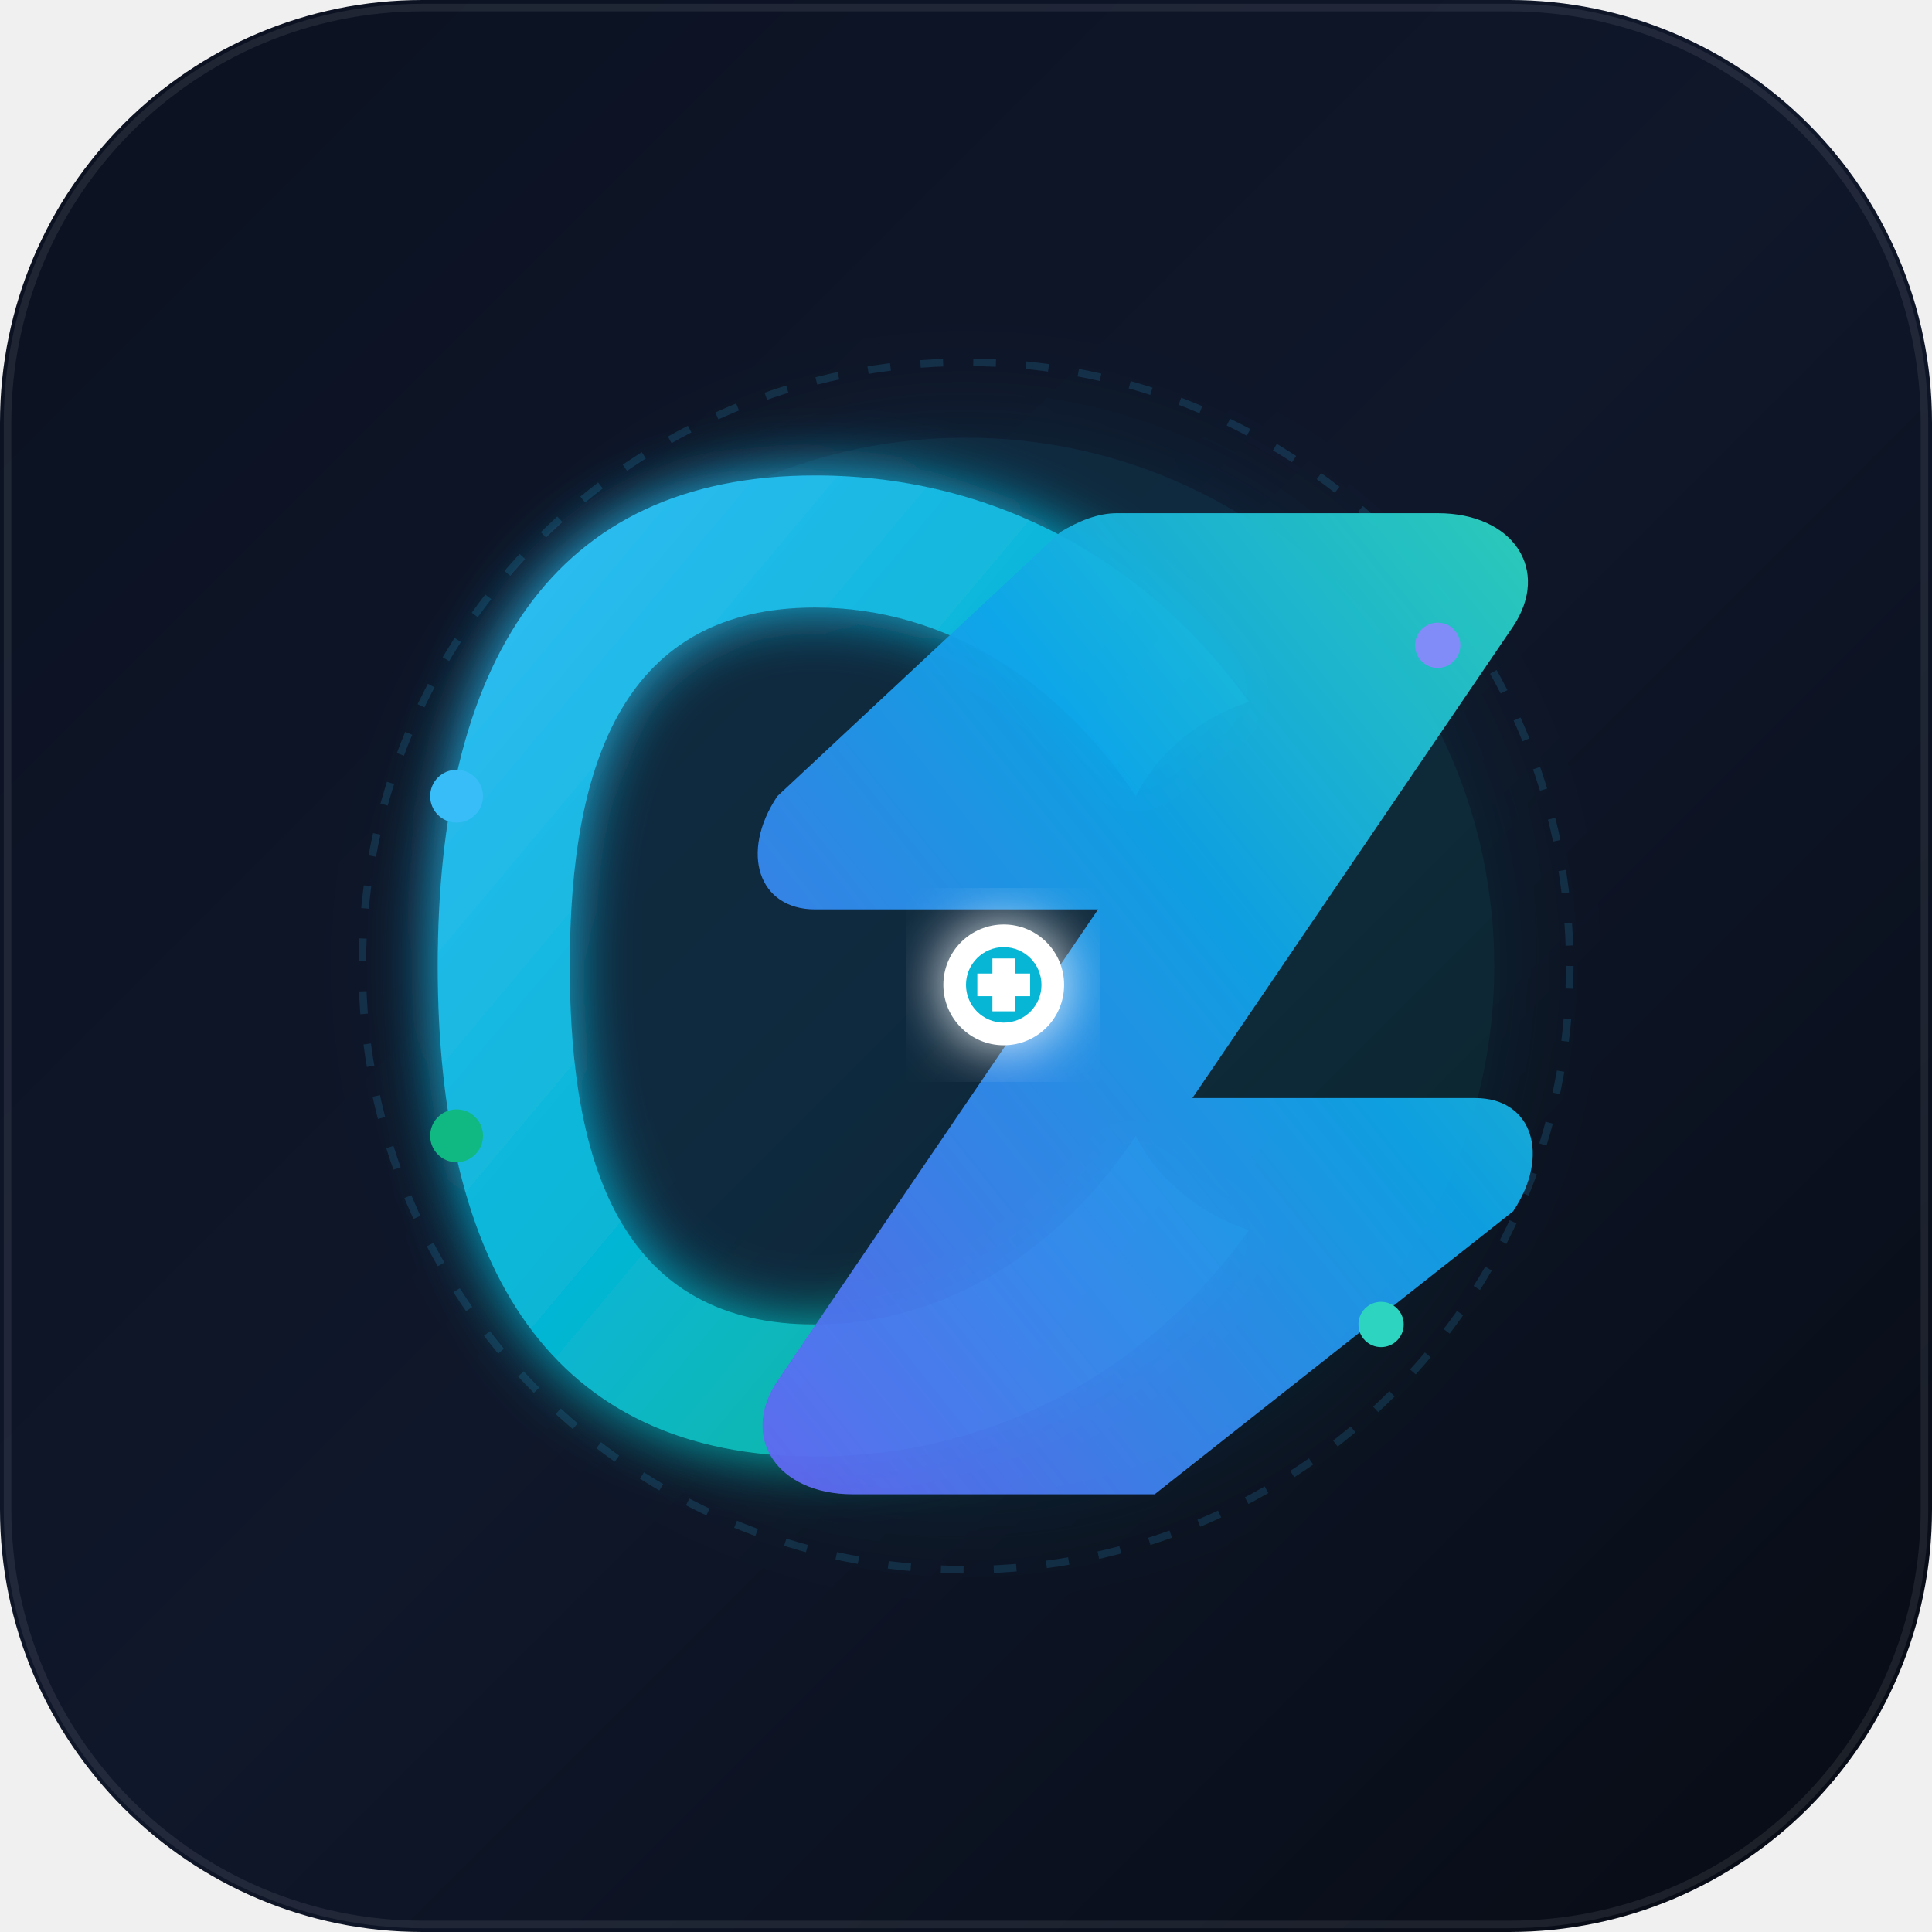
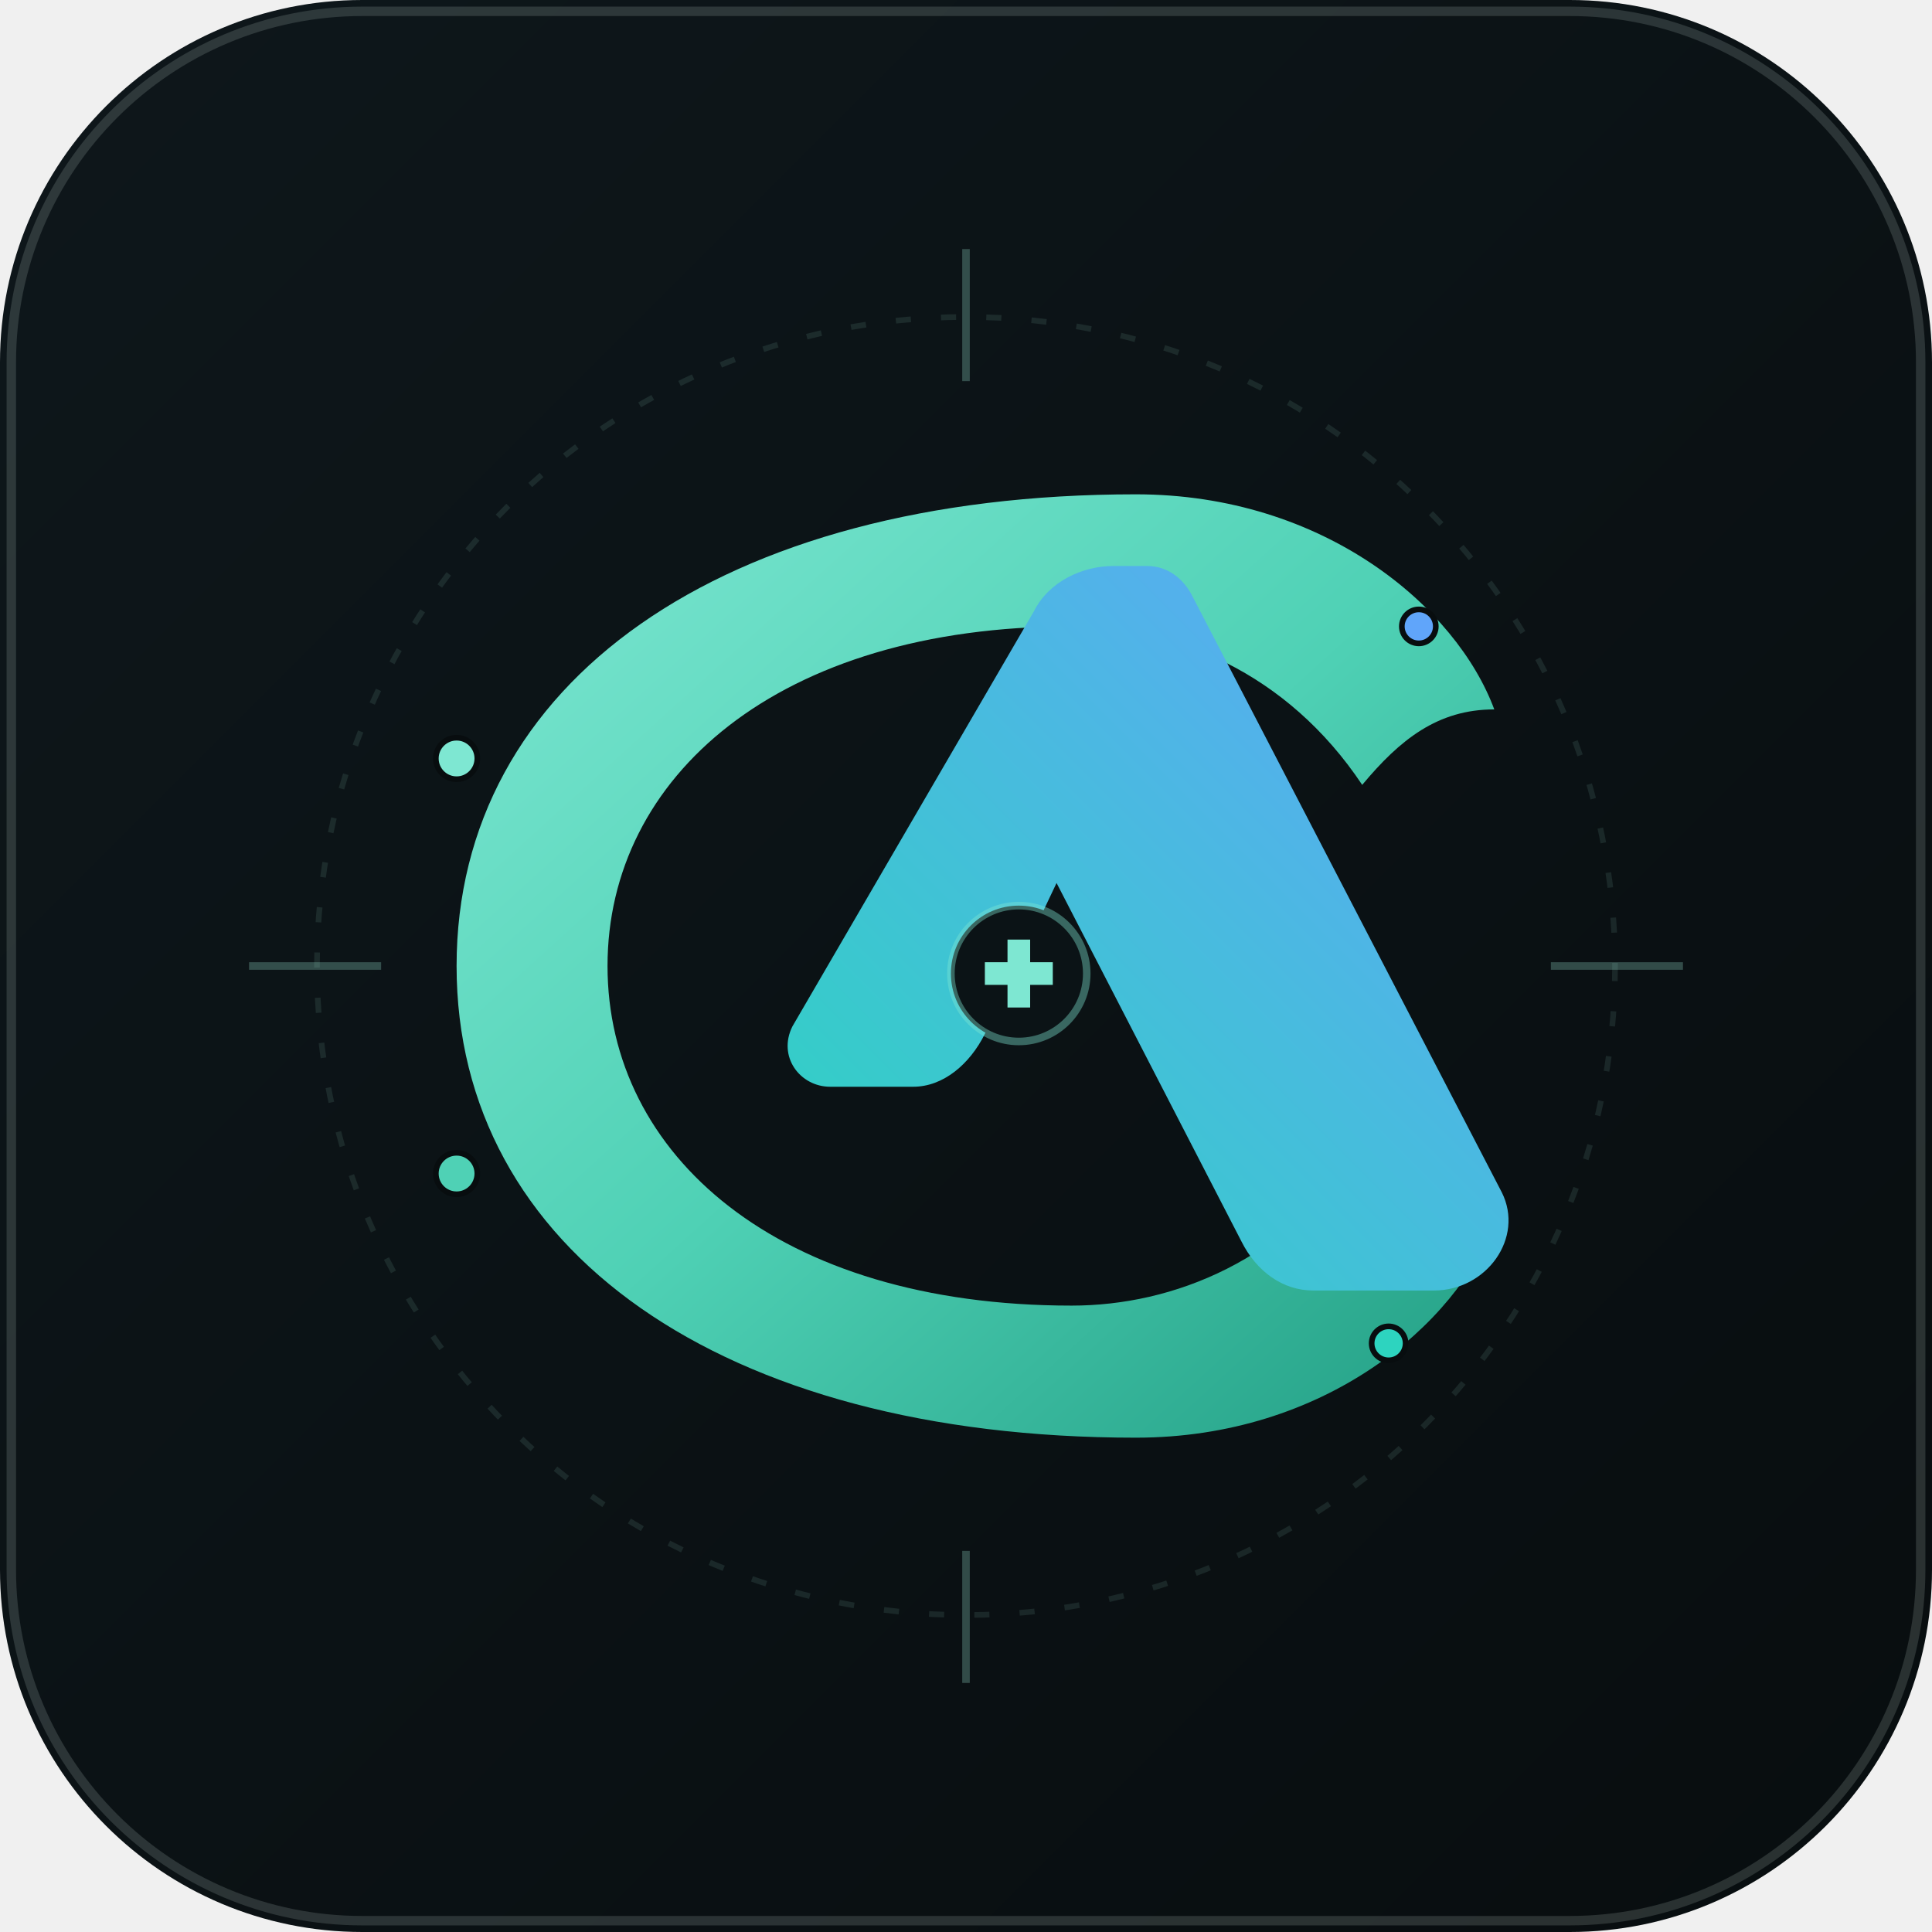
<svg xmlns="http://www.w3.org/2000/svg" viewBox="0 0 512 512" width="512" height="512">
  <defs>
-     <linearGradient id="bgGrad" x1="0%" y1="0%" x2="100%" y2="100%">
-       <stop offset="0%" stop-color="#0b1120" />
-       <stop offset="50%" stop-color="#0f172a" />
-       <stop offset="100%" stop-color="#070b14" />
+     <linearGradient id="cv-bg" x1="0%" y1="0%" x2="100%" y2="100%">
+       <stop offset="0%" stop-color="#0e171b" />
+       <stop offset="100%" stop-color="#080d0f" />
    </linearGradient>
-     <linearGradient id="bioGrad" x1="0%" y1="0%" x2="100%" y2="100%">
-       <stop offset="0%" stop-color="#38bdf8" />
-       <stop offset="50%" stop-color="#06b6d4" />
-       <stop offset="100%" stop-color="#10b981" />
+     <linearGradient id="cv-core" x1="0%" y1="0%" x2="100%" y2="100%">
+       <stop offset="0%" stop-color="#7ee7d2" />
+       <stop offset="50%" stop-color="#4fd1b5" />
+       <stop offset="100%" stop-color="#229e84" />
    </linearGradient>
-     <linearGradient id="vectorGrad" x1="0%" y1="100%" x2="100%" y2="0%">
-       <stop offset="0%" stop-color="#6366f1" />
-       <stop offset="60%" stop-color="#0ea5e9" />
-       <stop offset="100%" stop-color="#2dd4bf" />
+     <linearGradient id="cv-accent" x1="0%" y1="100%" x2="100%" y2="0%">
+       <stop offset="0%" stop-color="#2dd4bf" />
+       <stop offset="100%" stop-color="#60a5fa" />
    </linearGradient>
-     <filter id="subtleGlow" x="-20%" y="-20%" width="140%" height="140%">
-       <feGaussianBlur stdDeviation="16" result="blur" />
-       <feComposite in="SourceGraphic" in2="blur" operator="over" />
-     </filter>
-     <filter id="coreGlow" x="-30%" y="-30%" width="160%" height="160%">
-       <feGaussianBlur stdDeviation="8" result="blur" />
-       <feComposite in="SourceGraphic" in2="blur" operator="over" />
-     </filter>
  </defs>
-   <rect width="512" height="512" rx="112" fill="url(#bgGrad)" />
-   <rect width="508" height="508" x="2" y="2" rx="110" fill="none" stroke="rgba(255,255,255,0.08)" stroke-width="2" />
-   <circle cx="256" cy="256" r="140" fill="url(#bioGrad)" opacity="0.12" filter="url(#subtleGlow)" />
+   <rect width="512" height="512" rx="96" fill="url(#cv-bg)" />
+   <rect width="506" height="506" x="3" y="3" rx="93" fill="none" stroke="rgba(215, 232, 226, 0.16)" stroke-width="2.5" />
  <g transform="translate(256, 256)">
-     <circle cx="0" cy="0" r="160" fill="none" stroke="rgba(56, 189, 248, 0.15)" stroke-width="2" stroke-dasharray="6 8" />
-     <path d="M -40,-130               C -110,-130 -140,-80 -140,0               C -140,80 -110,130 -40,130               C 10,130 50,105 75,70              C 60,65 50,55 45,45              C 25,75 -5,95 -40,95              C -90,95 -105,55 -105,0              C -105,-55 -90,-95 -40,-95              C -5,-95 25,-75 45,-45              C 50,-55 60,-65 75,-70              C 50,-105 10,-130 -40,-130 Z" fill="url(#bioGrad)" filter="url(#coreGlow)" />
-     <path d="M 40,-120               L 125,-120               C 145,-120 155,-105 145,-90               L 60,35               L 135,35               C 150,35 155,50 145,65               L 50,140               L -30,140               C -50,140 -60,125 -50,110               L 35,-15               L -40,-15               C -55,-15 -60,-30 -50,-45               L 25,-115               C 30,-118 35,-120 40,-120 Z" fill="url(#vectorGrad)" opacity="0.95" />
-     <g transform="translate(10, 5)">
-       <circle cx="0" cy="0" r="16" fill="#ffffff" filter="url(#coreGlow)" />
-       <circle cx="0" cy="0" r="10" fill="#06b6d4" />
-       <path d="M -3,-7 L 3,-7 L 3,-3 L 7,-3 L 7,3 L 3,3 L 3,7 L -3,7 L -3,3 L -7,3 L -7,-3 L -3,-3 Z" fill="#ffffff" />
+     <circle cx="0" cy="0" r="172" fill="none" stroke="rgba(143, 214, 197, 0.12)" stroke-width="1.5" stroke-dasharray="4 8" />
+     <line x1="-190" y1="0" x2="-155" y2="0" stroke="rgba(143, 214, 197, 0.3)" stroke-width="2" />
+     <line x1="155" y1="0" x2="190" y2="0" stroke="rgba(143, 214, 197, 0.3)" stroke-width="2" />
+     <line x1="0" y1="-190" x2="0" y2="-155" stroke="rgba(143, 214, 197, 0.3)" stroke-width="2" />
+     <line x1="0" y1="155" x2="0" y2="190" stroke="rgba(143, 214, 197, 0.3)" stroke-width="2" />
+     <path d="M 45, -125              C -65, -125 -135, -75 -135, 0              C -135, 75 -65, 125 45, 125              C 95, 125 130, 95 140, 68              C 125, 68 115, 60 105, 48              C 85, 78 55, 90 28, 90              C -50, 90 -95, 50 -95, 0              C -95, -50 -50, -90 28, -90              C 55, -90 85, -78 105, -48              C 115, -60 125, -68 140, -68              C 130, -95 95, -125 45, -125 Z" fill="url(#cv-core)" />
+     <path d="M 60, -98              L 142, 60              C 148, 72 138, 86 124, 86              L 92, 86              C 84, 86 77, 81 73, 73              L 24, -22              L 5, 18              C 1, 26 -6, 32 -14, 32              L -36, 32              C -44, 32 -50, 24 -46, 16              L 18, -94              C 22, -102 31, -106 39, -106              L 48, -106              C 54, -106 58, -102 60, -98 Z" fill="url(#cv-accent)" />
+     <g transform="translate(14, 2)">
+       <circle cx="0" cy="0" r="18" fill="#0b1316" stroke="rgba(126, 231, 210, 0.4)" stroke-width="2" />
+       <path d="M -3, -9 L 3, -9 L 3, -3 L 9, -3 L 9, 3 L 3, 3 L 3, 9 L -3, 9 L -3, 3 L -9, 3 L -9, -3 L -3, -3 Z" fill="#7ee7d2" />
    </g>
-     <circle cx="-135" cy="-45" r="7" fill="#38bdf8" />
-     <circle cx="-135" cy="45" r="7" fill="#10b981" />
-     <circle cx="125" cy="-85" r="6" fill="#818cf8" />
-     <circle cx="110" cy="95" r="6" fill="#2dd4bf" />
+     <circle cx="-135" cy="-55" r="5.5" fill="#7ee7d2" stroke="#080d0f" stroke-width="1.5" />
+     <circle cx="-135" cy="55" r="5.5" fill="#4fd1b5" stroke="#080d0f" stroke-width="1.5" />
+     <circle cx="120" cy="-90" r="4.5" fill="#60a5fa" stroke="#080d0f" stroke-width="1.5" />
+     <circle cx="112" cy="100" r="4.5" fill="#2dd4bf" stroke="#080d0f" stroke-width="1.5" />
  </g>
</svg>
